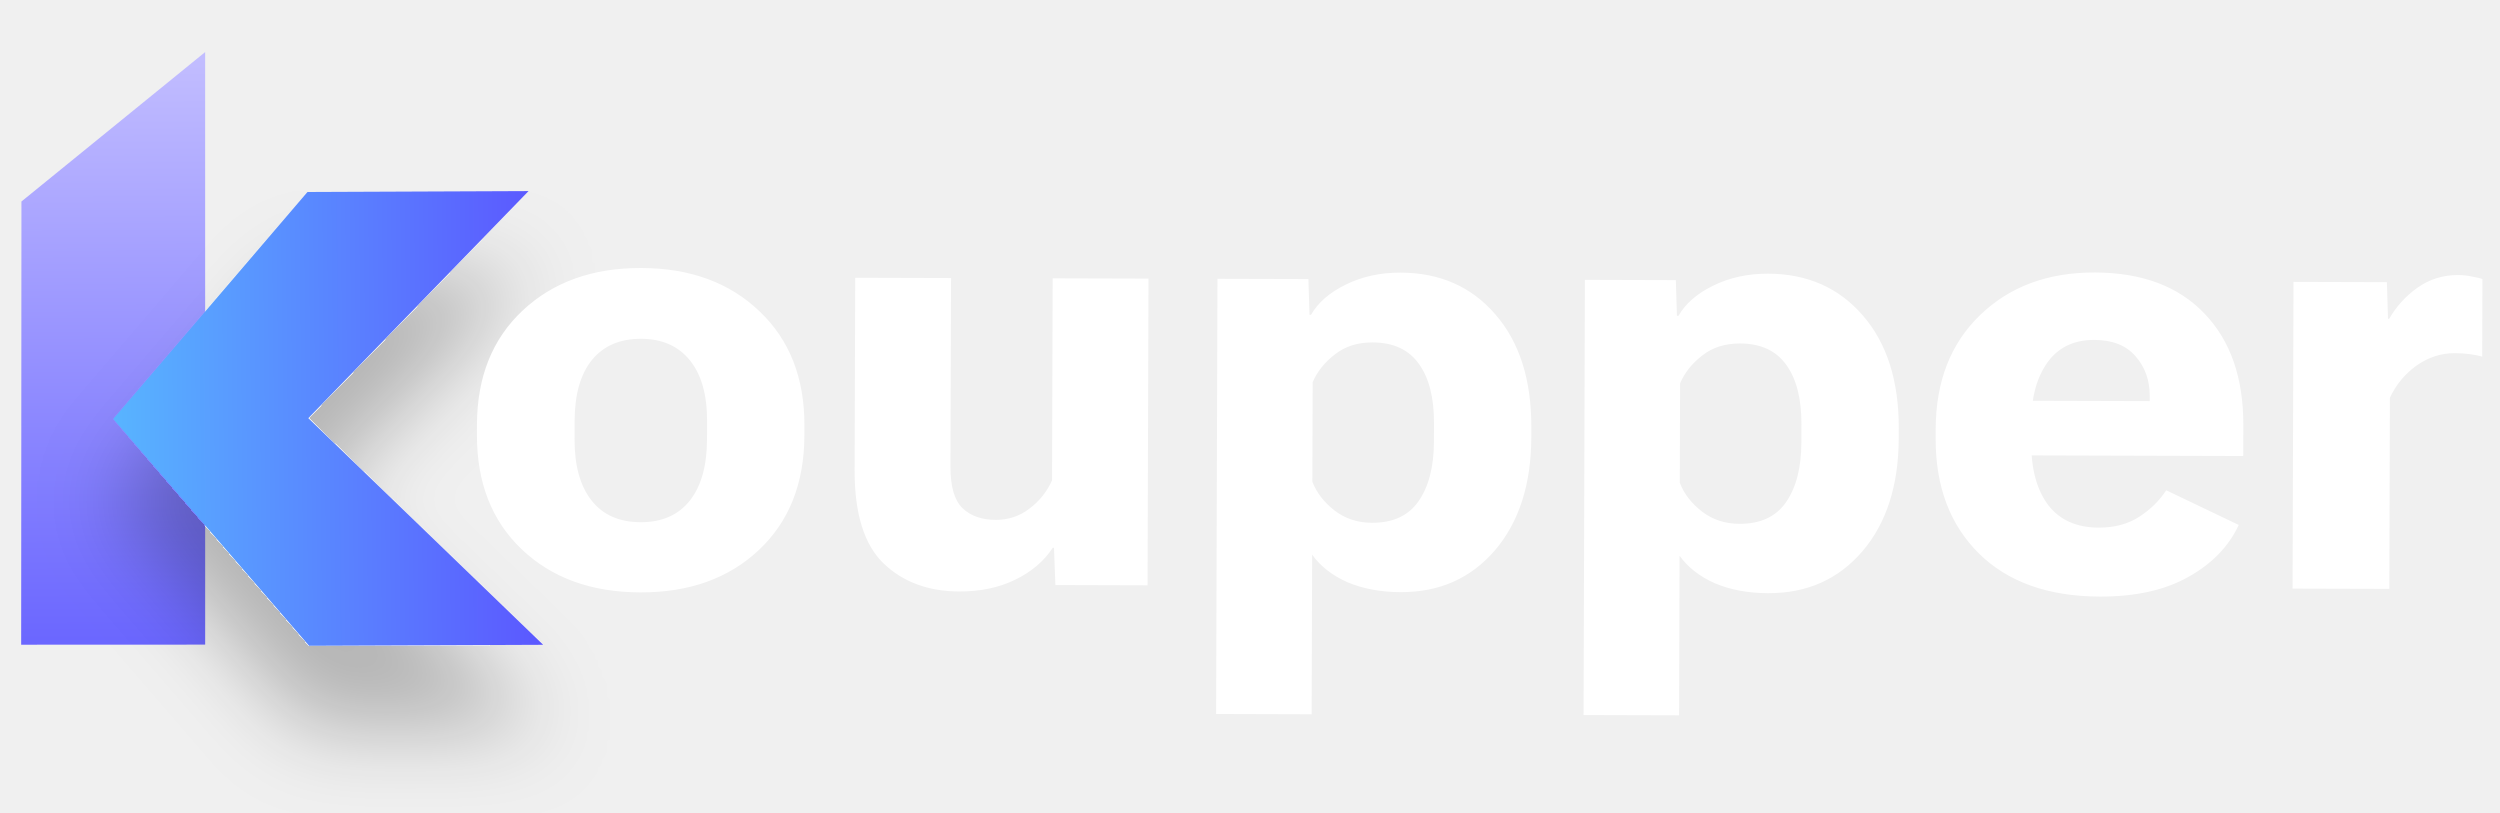
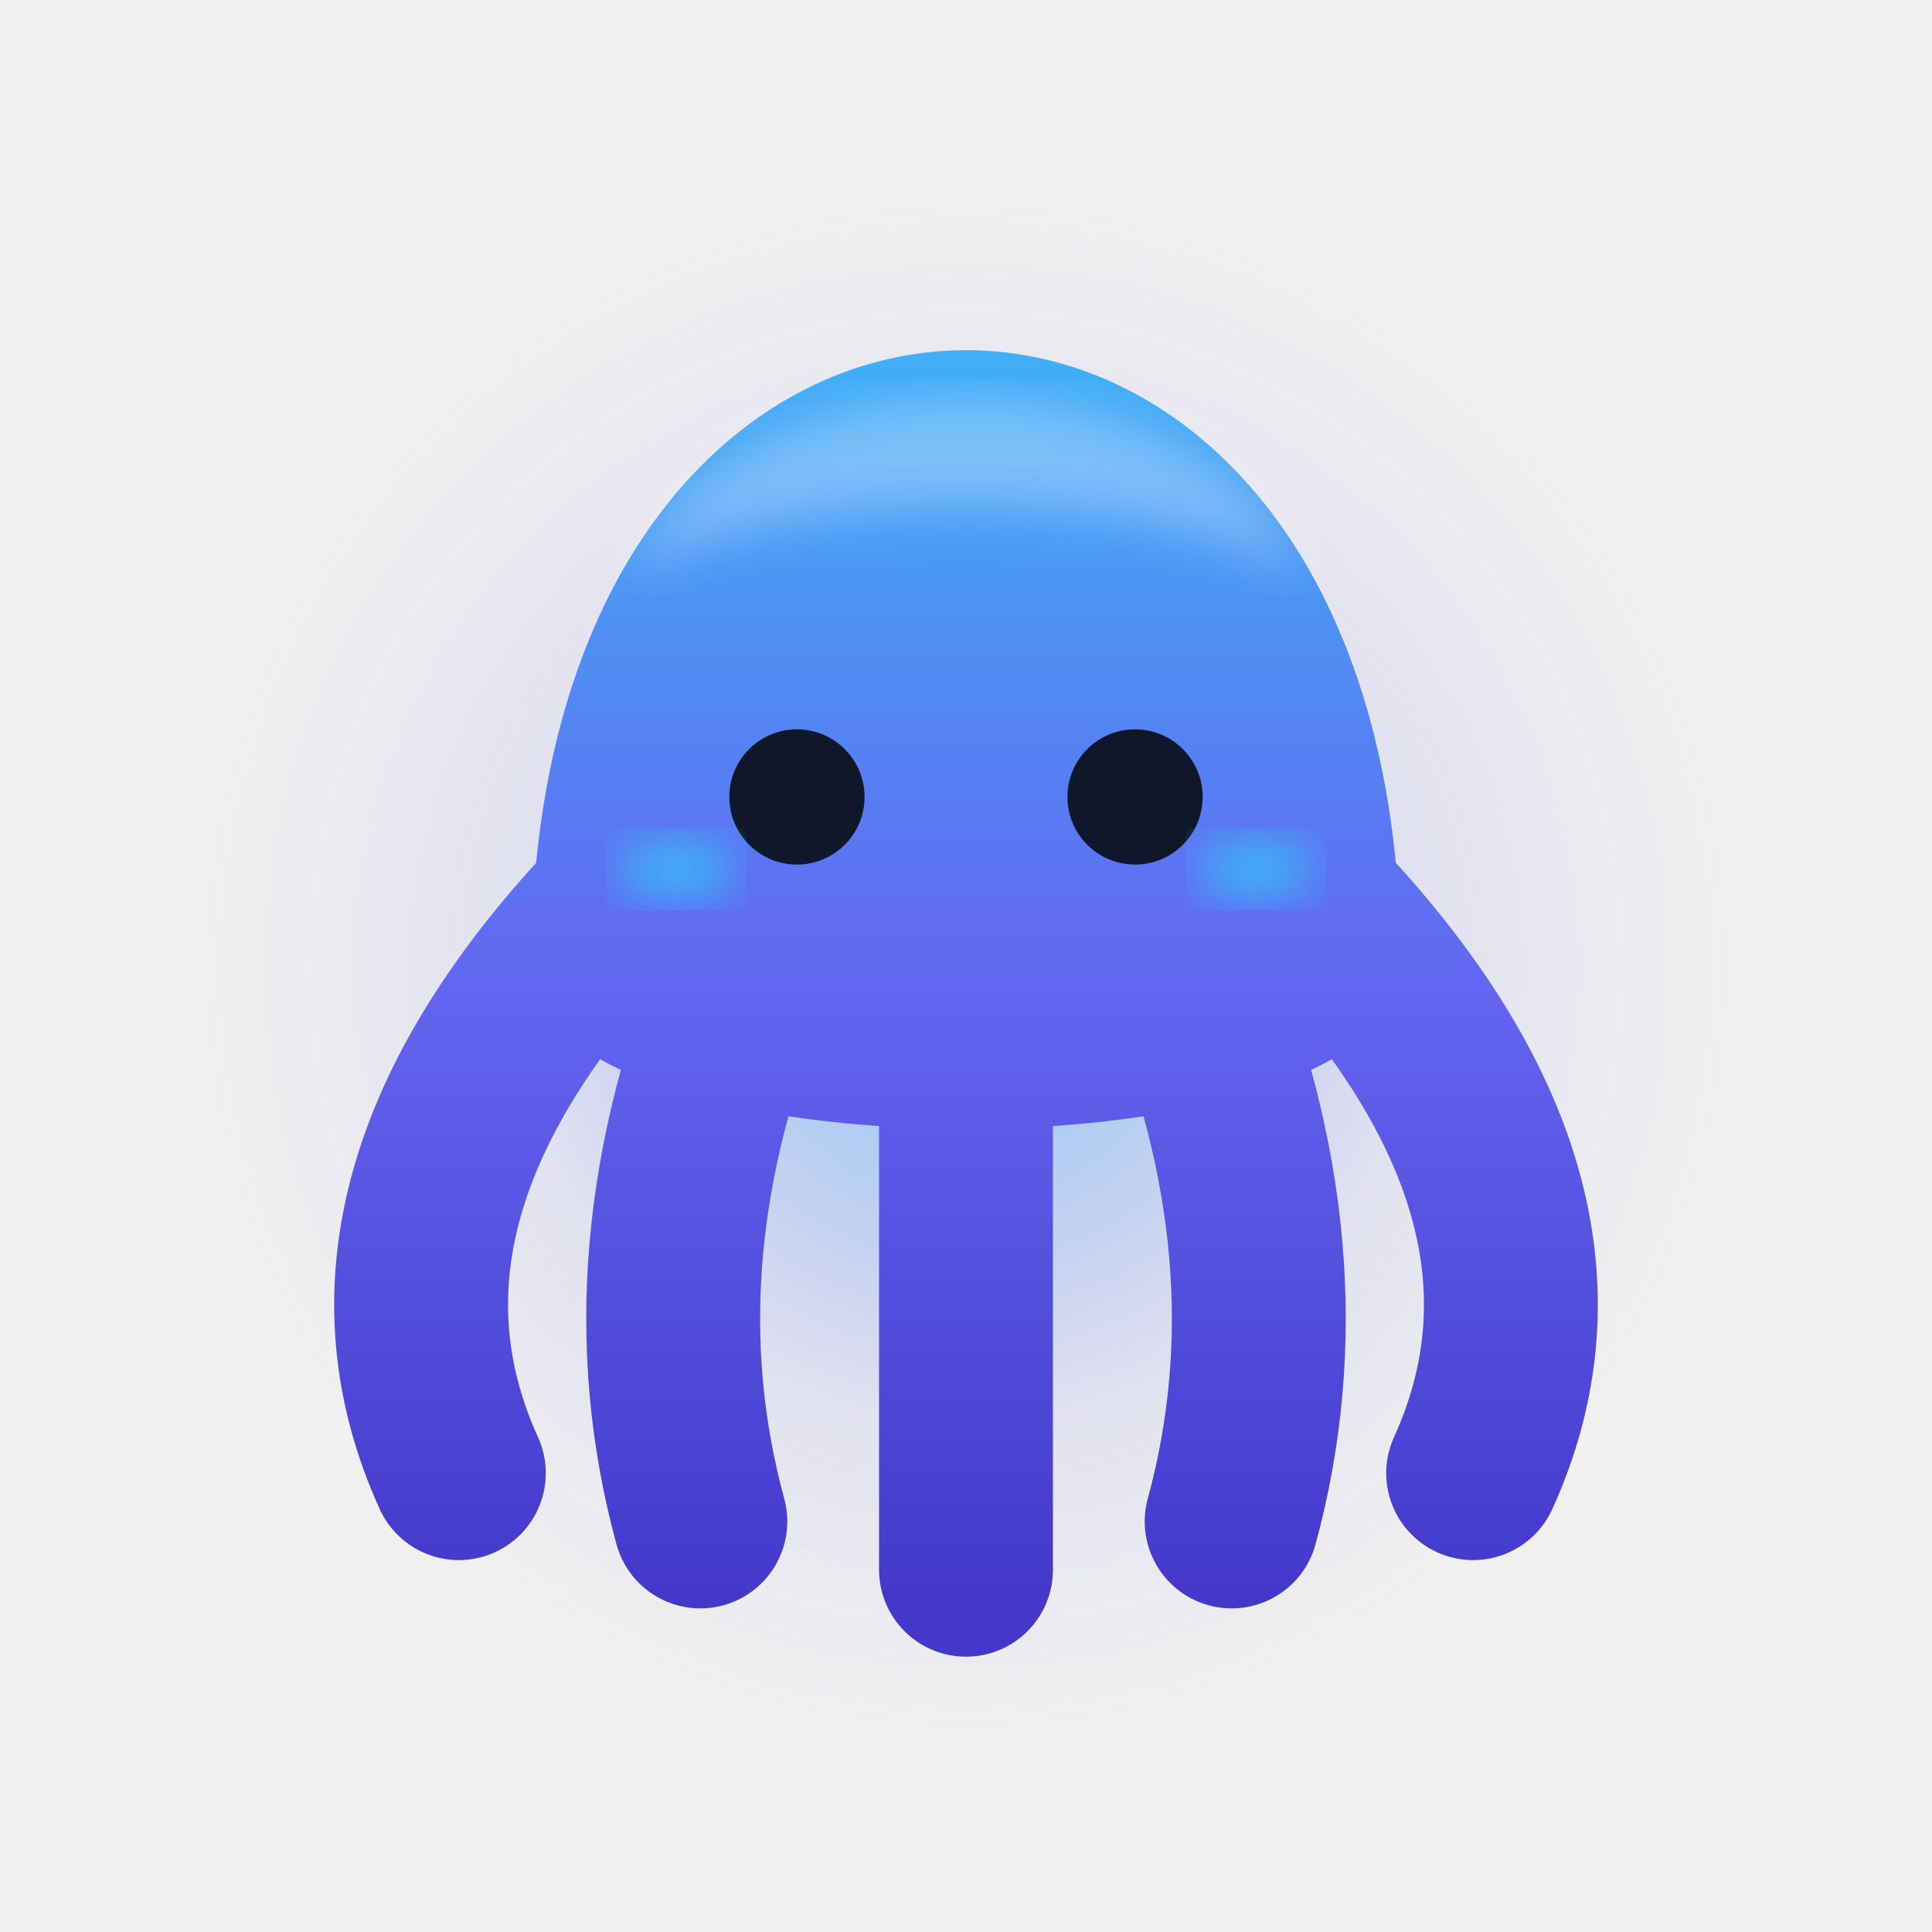
- <svg xmlns="http://www.w3.org/2000/svg" width="120" height="39" viewBox="0 0 120 39" fill="none">
-   <path d="M1.029 9.672L9.847 2.5L9.848 30.942L1.016 30.946L1.029 9.672Z" fill="url(#paint0_linear_149_2)" />
-   <g filter="url(#filter0_d_149_2)">
-     <path d="M14.758 9.216L25.37 9.172L14.798 20.072L26.073 30.951L14.837 30.997L5.435 20.11L14.758 9.216Z" fill="url(#paint1_linear_149_2)" />
+ <svg xmlns="http://www.w3.org/2000/svg" viewBox="0 0 400 400" width="100%" height="100%">
+   <defs>
+     <linearGradient id="body" x1="0" y1="50" x2="0" y2="330" gradientUnits="userSpaceOnUse">
+       <stop offset="0%" stop-color="#38bdf8" />
+       <stop offset="55%" stop-color="#6366f1" />
+       <stop offset="100%" stop-color="#4338ca" />
+     </linearGradient>
+     <radialGradient id="shadow" cx="50%" cy="50%" r="50%">
+       <stop offset="60%" stop-color="#1e1b4b" stop-opacity="0.3" />
+       <stop offset="100%" stop-color="#1e1b4b" stop-opacity="0" />
+     </radialGradient>
+     <radialGradient id="aura" cx="50%" cy="50%" r="50%">
+       <stop offset="0%" stop-color="#38bdf8" stop-opacity="0.6" />
+       <stop offset="60%" stop-color="#6366f1" stop-opacity="0.1" />
+       <stop offset="100%" stop-color="#6366f1" stop-opacity="0" />
+     </radialGradient>
+     <filter id="softBlur">
+       <feGaussianBlur stdDeviation="5" />
+     </filter>
+   </defs>
+   <style>
+     /* Continuous floating animation */
+     .mascot {
+       animation: float 4s ease-in-out infinite;
+       transform-origin: 200px 200px;
+     }
+     
+     /* Blinking eyes */
+     .eye {
+       animation: blink 4.5s infinite;
+       transform-origin: 200px 165px;
+     }
+ 
+     /* Independent tentacle wiggles */
+     .tentacle {
+       transform-origin: 200px 180px;
+     }
+     .t-outer-l { animation: wiggle-left 3.5s ease-in-out infinite; }
+     .t-inner-l { animation: wiggle-left 3s ease-in-out infinite 0.2s; }
+     .t-mid     { animation: bounce-mid 4s ease-in-out infinite 0.5s; }
+     .t-inner-r { animation: wiggle-right 3.2s ease-in-out infinite 0.1s; }
+     .t-outer-r { animation: wiggle-right 3.8s ease-in-out infinite 0.3s; }
+     
+     /* Floating dust particles */
+     .dust {
+       animation: rise 5s linear infinite;
+     }
+     .d1 { animation-duration: 5s; animation-delay: 0s; }
+     .d2 { animation-duration: 7s; animation-delay: 1.5s; }
+     .d3 { animation-duration: 6s; animation-delay: 2.5s; }
+     .d4 { animation-duration: 8s; animation-delay: 0.5s; }
+     
+     @keyframes float {
+       0%, 100% { transform: translateY(0px); }
+       50% { transform: translateY(-14px); }
+     }
+     @keyframes blink {
+       0%, 94%, 98%, 100% { transform: scaleY(1); }
+       96% { transform: scaleY(0.1); }
+     }
+     @keyframes wiggle-left {
+       0%, 100% { transform: rotate(0deg); }
+       50% { transform: rotate(8deg) translateY(-2px); }
+     }
+     @keyframes wiggle-right {
+       0%, 100% { transform: rotate(0deg); }
+       50% { transform: rotate(-8deg) translateY(-2px); }
+     }
+     @keyframes bounce-mid {
+       0%, 100% { transform: scaleY(1); }
+       50% { transform: scaleY(0.93) translateY(-4px); }
+     }
+     @keyframes rise {
+       0%   { transform: translateY(0px) scale(0.8); opacity: 0; }
+       30%  { opacity: 0.8; }
+       70%  { opacity: 0.8; }
+       100% { transform: translateY(-80px) scale(1.2); opacity: 0; }
+     }
+   </style>
+   <circle cx="200" cy="200" r="160" fill="url(#aura)" />
+   <g class="mascot">
+     <g stroke="url(#body)" stroke-width="36" stroke-linecap="round" fill="none">
+       <path d="M 125 190 Q 70 250 95 305" class="tentacle t-outer-l" />
+       <path d="M 155 200 Q 130 260 145 315" class="tentacle t-inner-l" />
+       <path d="M 275 190 Q 330 250 305 305" class="tentacle t-outer-r" />
+       <path d="M 245 200 Q 270 260 255 315" class="tentacle t-inner-r" />
+       <path d="M 200 205 Q 200 270 200 325" class="tentacle t-mid" />
+     </g>
+     <ellipse cx="200" cy="200" rx="80" ry="25" fill="url(#shadow)" />
+     <path d="M 110,200               C 110,30 290,30 290,200               C 290,245 110,245 110,200 Z" fill="url(#body)" />
+     <path d="M 130,120 C 145,70 255,70 270,120 C 245,100 155,100 130,120 Z" fill="#ffffff" opacity="0.3" filter="url(#softBlur)" />
+     <g class="eye">
+       <circle cx="165" cy="165" r="14" fill="#0f172a" />
+       <circle cx="235" cy="165" r="14" fill="#0f172a" />
+     </g>
+     <ellipse cx="140" cy="180" rx="12" ry="7" fill="#38bdf8" opacity="0.85" filter="url(#softBlur)" />
+     <ellipse cx="260" cy="180" rx="12" ry="7" fill="#38bdf8" opacity="0.85" filter="url(#softBlur)" />
  </g>
-   <path d="M22.893 20.869L22.894 20.385C22.901 18.1 23.629 16.276 25.079 14.913C26.538 13.54 28.439 12.857 30.783 12.864C33.127 12.871 35.019 13.565 36.461 14.946C37.902 16.317 38.619 18.145 38.612 20.43L38.61 20.914C38.603 23.209 37.875 25.038 36.425 26.401C34.976 27.764 33.079 28.442 30.736 28.435C28.382 28.428 26.485 27.739 25.044 26.368C23.603 24.997 22.886 23.163 22.893 20.869ZM27.582 20.194L27.579 21.087C27.576 22.347 27.846 23.324 28.391 24.019C28.936 24.714 29.721 25.063 30.746 25.066C31.771 25.069 32.559 24.724 33.108 24.033C33.657 23.341 33.933 22.36 33.937 21.091L33.94 20.212C33.943 18.952 33.668 17.98 33.114 17.294C32.559 16.609 31.779 16.265 30.773 16.262C29.757 16.259 28.97 16.599 28.411 17.281C27.862 17.963 27.586 18.934 27.582 20.194ZM41.022 22.576L41.05 13.333L45.65 13.346L45.622 22.399C45.62 23.356 45.813 24.02 46.202 24.393C46.592 24.765 47.123 24.952 47.797 24.954C48.403 24.956 48.94 24.776 49.41 24.416C49.89 24.056 50.252 23.604 50.498 23.057L50.528 13.36L55.127 13.373L55.083 28.095L50.659 28.082L50.591 26.295L50.532 26.295C50.111 26.938 49.508 27.449 48.726 27.828C47.953 28.206 47.059 28.394 46.044 28.391C44.559 28.387 43.35 27.939 42.415 27.048C41.48 26.147 41.016 24.656 41.022 22.576ZM58.374 34.271L58.438 13.383L62.803 13.395L62.857 15.109L62.93 15.11C63.264 14.525 63.817 14.043 64.59 13.664C65.372 13.276 66.251 13.083 67.228 13.086C69.113 13.091 70.629 13.76 71.778 15.091C72.936 16.422 73.511 18.231 73.504 20.516L73.503 20.985C73.496 23.25 72.914 25.06 71.758 26.414C70.601 27.759 69.095 28.428 67.24 28.423C66.273 28.42 65.419 28.261 64.678 27.947C63.946 27.622 63.381 27.181 62.983 26.623L62.959 34.285L58.374 34.271ZM62.993 23.122C63.197 23.65 63.552 24.11 64.058 24.503C64.565 24.895 65.165 25.092 65.858 25.094C66.864 25.096 67.608 24.752 68.088 24.06C68.579 23.358 68.826 22.402 68.829 21.191L68.832 20.312C68.836 19.091 68.594 18.143 68.108 17.468C67.622 16.783 66.881 16.439 65.885 16.436C65.162 16.434 64.556 16.628 64.067 17.017C63.577 17.397 63.224 17.84 63.008 18.347L62.993 23.122ZM76.011 34.322L76.075 13.433L80.44 13.446L80.493 15.16L80.567 15.16C80.9 14.575 81.454 14.093 82.226 13.715C83.009 13.326 83.888 13.134 84.865 13.136C86.749 13.142 88.266 13.81 89.414 15.142C90.572 16.473 91.148 18.281 91.141 20.567L91.139 21.035C91.132 23.301 90.551 25.111 89.394 26.465C88.238 27.809 86.732 28.479 84.876 28.473C83.91 28.471 83.056 28.312 82.314 27.997C81.583 27.673 81.018 27.232 80.619 26.674L80.596 34.335L76.011 34.322ZM80.63 23.173C80.833 23.701 81.188 24.161 81.695 24.553C82.202 24.945 82.802 25.142 83.495 25.144C84.501 25.147 85.244 24.803 85.725 24.111C86.215 23.409 86.462 22.453 86.466 21.242L86.469 20.363C86.472 19.142 86.231 18.194 85.745 17.519C85.259 16.834 84.518 16.49 83.522 16.487C82.799 16.485 82.193 16.679 81.703 17.068C81.214 17.447 80.861 17.891 80.644 18.398L80.63 23.173ZM92.912 21.055L92.913 20.586C92.92 18.311 93.629 16.492 95.039 15.129C96.46 13.756 98.298 13.072 100.553 13.079C102.809 13.085 104.56 13.74 105.806 15.042C107.062 16.345 107.686 18.134 107.68 20.409L107.675 21.889L95.766 21.854L95.774 19.232L103.186 19.253L103.187 19.005C103.189 18.253 102.961 17.617 102.504 17.098C102.056 16.579 101.398 16.319 100.529 16.316C99.543 16.313 98.79 16.677 98.27 17.408C97.76 18.13 97.503 19.076 97.499 20.248L97.496 21.229C97.492 22.499 97.763 23.501 98.307 24.235C98.862 24.959 99.671 25.323 100.736 25.326C101.497 25.328 102.147 25.154 102.686 24.804C103.224 24.454 103.655 24.03 103.979 23.533L107.46 25.198C106.978 26.232 106.17 27.065 105.035 27.696C103.91 28.328 102.498 28.641 100.799 28.636C98.318 28.629 96.382 27.94 94.99 26.569C93.597 25.188 92.905 23.35 92.912 21.055ZM110.043 28.253L110.088 13.531L114.571 13.544L114.624 15.302L114.682 15.302C115.016 14.717 115.467 14.22 116.035 13.812C116.612 13.403 117.262 13.2 117.985 13.202C118.219 13.203 118.449 13.228 118.673 13.277C118.907 13.317 119.068 13.357 119.156 13.396L119.145 17.117C118.969 17.067 118.769 17.028 118.544 16.998C118.33 16.968 118.091 16.953 117.827 16.952C117.173 16.95 116.562 17.148 115.994 17.547C115.436 17.946 115.01 18.462 114.715 19.096L114.687 28.266L110.043 28.253Z" fill="white" />
-   <defs>
-     <filter id="filter0_d_149_2" x="1.435" y="9.172" width="28.638" height="29.825" filterUnits="userSpaceOnUse" color-interpolation-filters="sRGB">
-       <feFlood flood-opacity="0" result="BackgroundImageFix" />
-       <feColorMatrix in="SourceAlpha" type="matrix" values="0 0 0 0 0 0 0 0 0 0 0 0 0 0 0 0 0 0 127 0" result="hardAlpha" />
-       <feOffset dy="4" />
-       <feGaussianBlur stdDeviation="2" />
-       <feComposite in2="hardAlpha" operator="out" />
-       <feColorMatrix type="matrix" values="0 0 0 0 0 0 0 0 0 0 0 0 0 0 0 0 0 0 0.25 0" />
-       <feBlend mode="normal" in2="BackgroundImageFix" result="effect1_dropShadow_149_2" />
-       <feBlend mode="normal" in="SourceGraphic" in2="effect1_dropShadow_149_2" result="shape" />
-     </filter>
-     <linearGradient id="paint0_linear_149_2" x1="3.778" y1="0.509" x2="3.917" y2="35.882" gradientUnits="userSpaceOnUse">
-       <stop stop-color="#C9C4FF" />
-       <stop offset="1" stop-color="#5B57FF" />
-     </linearGradient>
-     <linearGradient id="paint1_linear_149_2" x1="-0.035" y1="14.437" x2="25.988" y2="14.161" gradientUnits="userSpaceOnUse">
-       <stop stop-color="#57CDFF" />
-       <stop offset="1" stop-color="#5B57FF" />
-     </linearGradient>
-   </defs>
+   <g fill="#38bdf8" opacity="0">
+     <circle cx="90" cy="120" r="3.5" class="dust d1" />
+     <circle cx="310" cy="160" r="2.5" class="dust d2" />
+     <circle cx="140" cy="320" r="3" class="dust d3" />
+     <circle cx="290" cy="280" r="2" class="dust d4" />
+   </g>
</svg>
